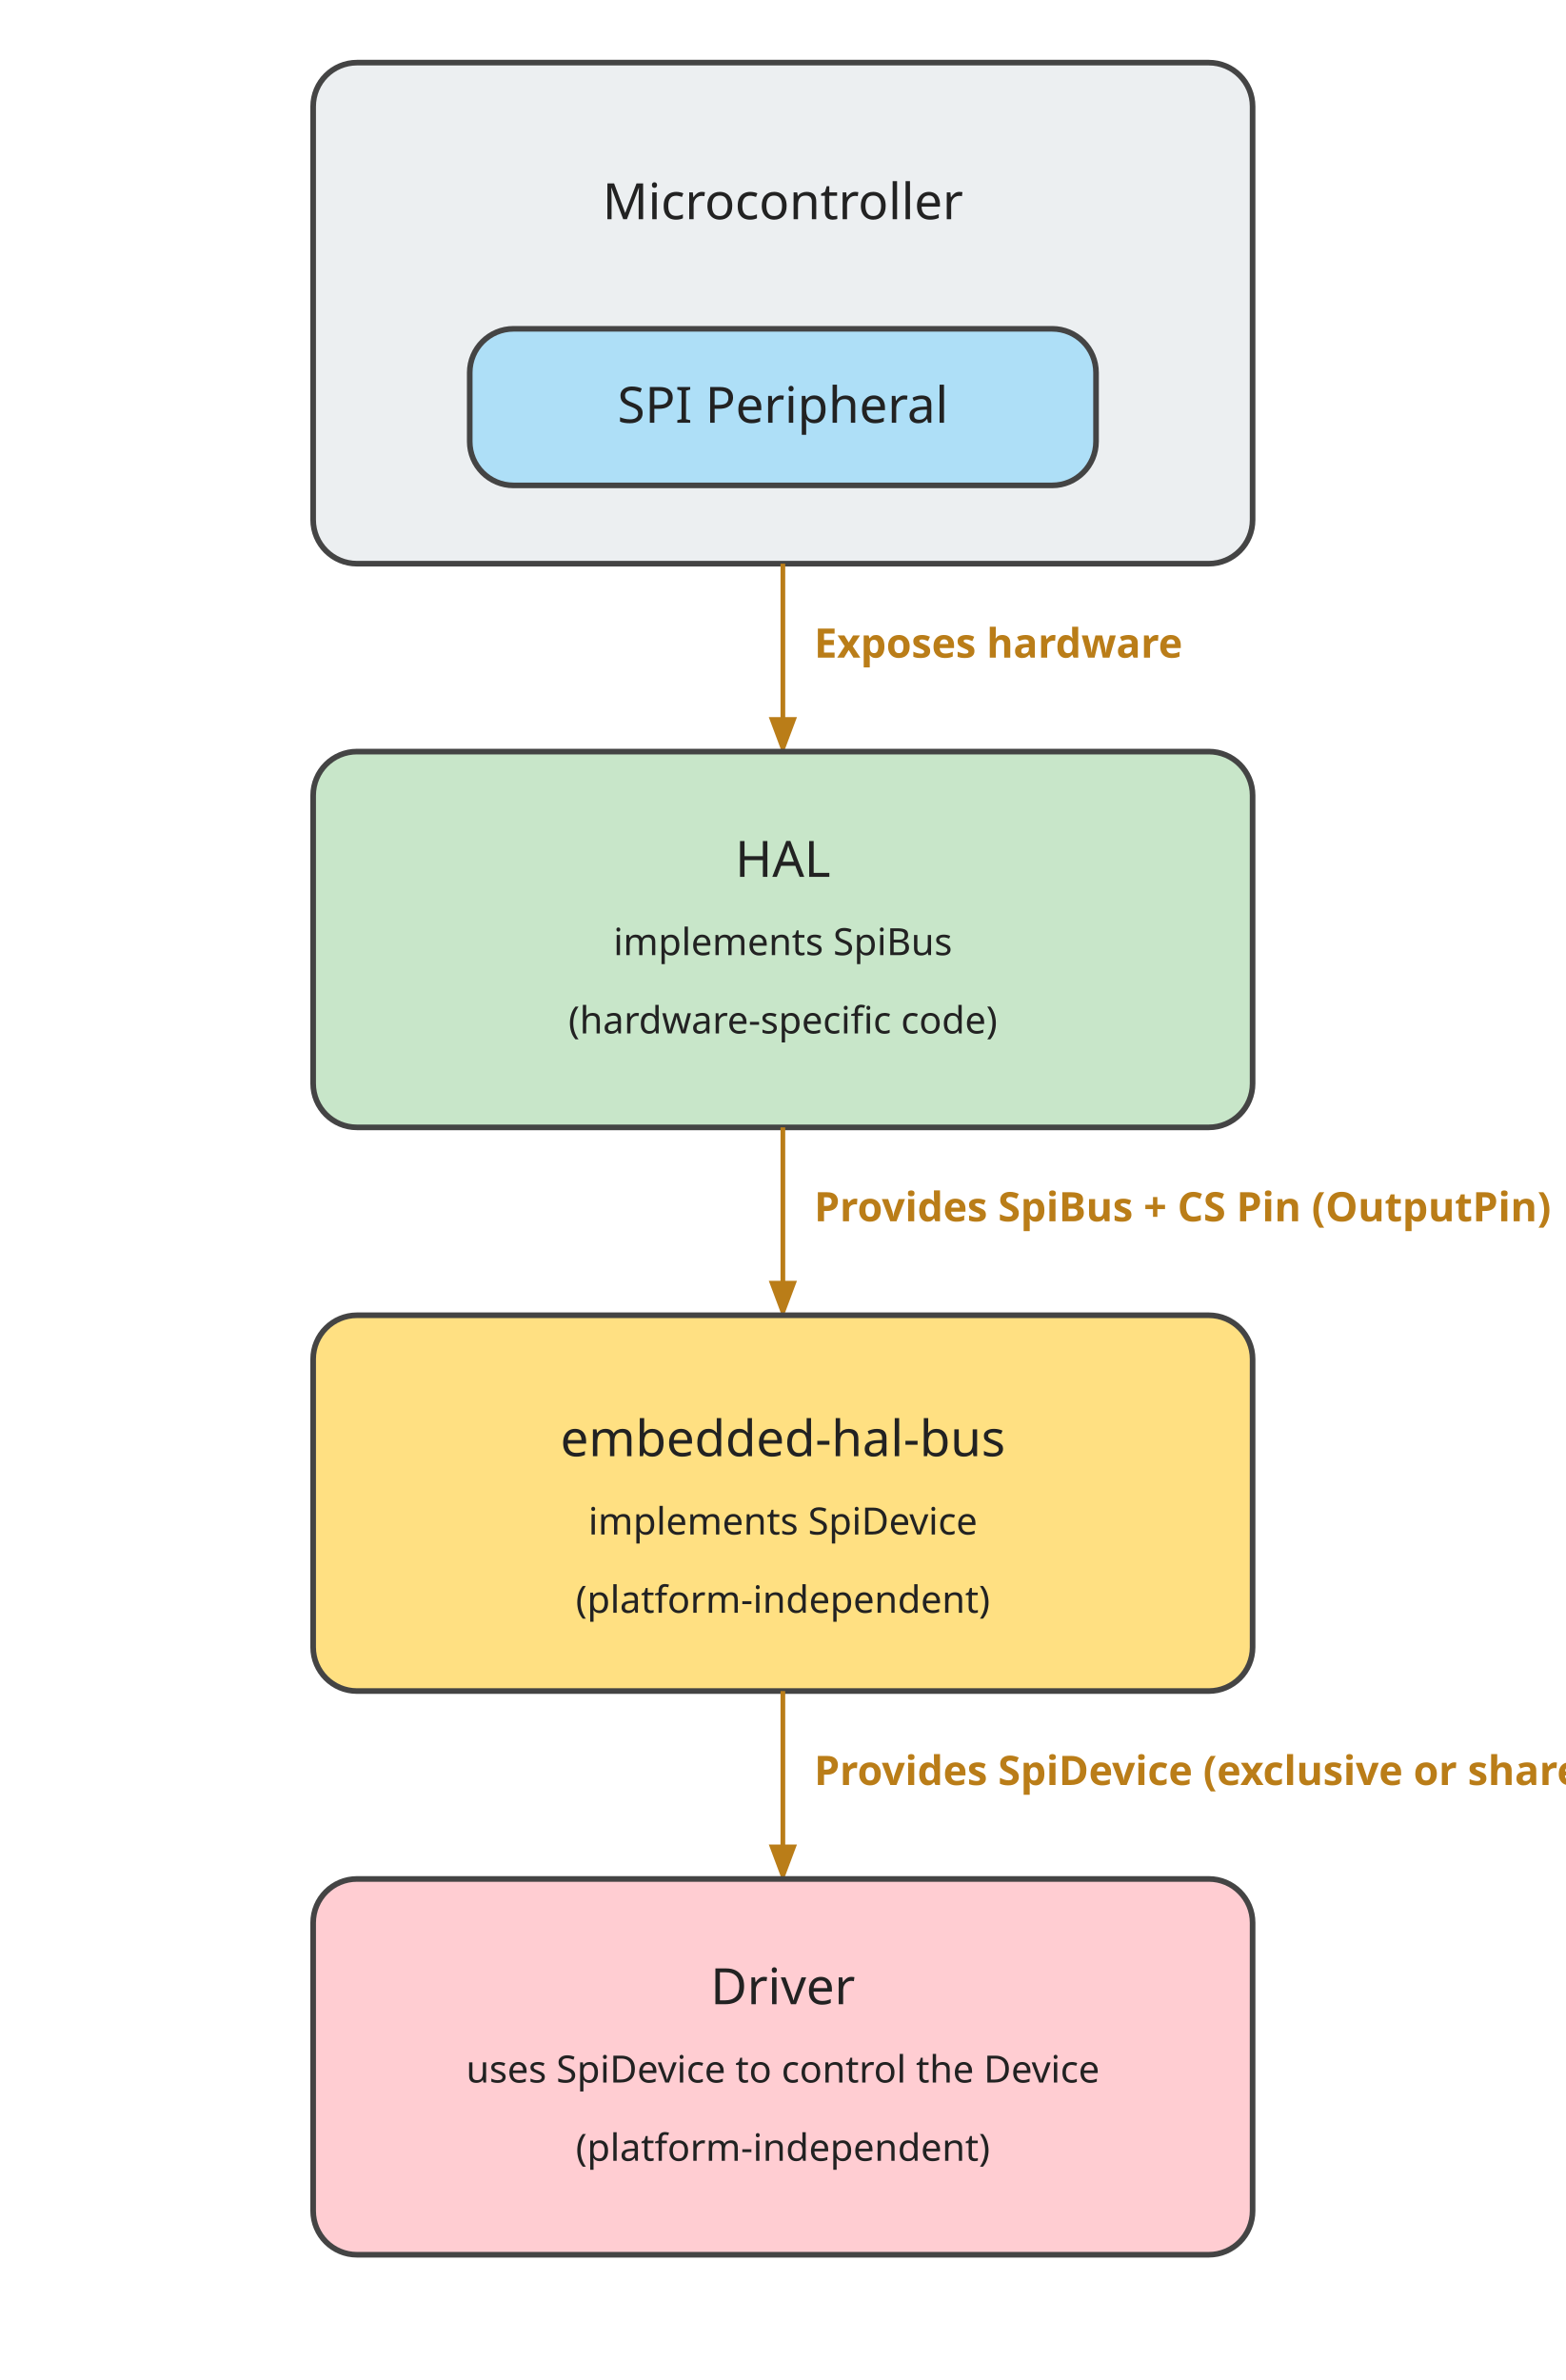
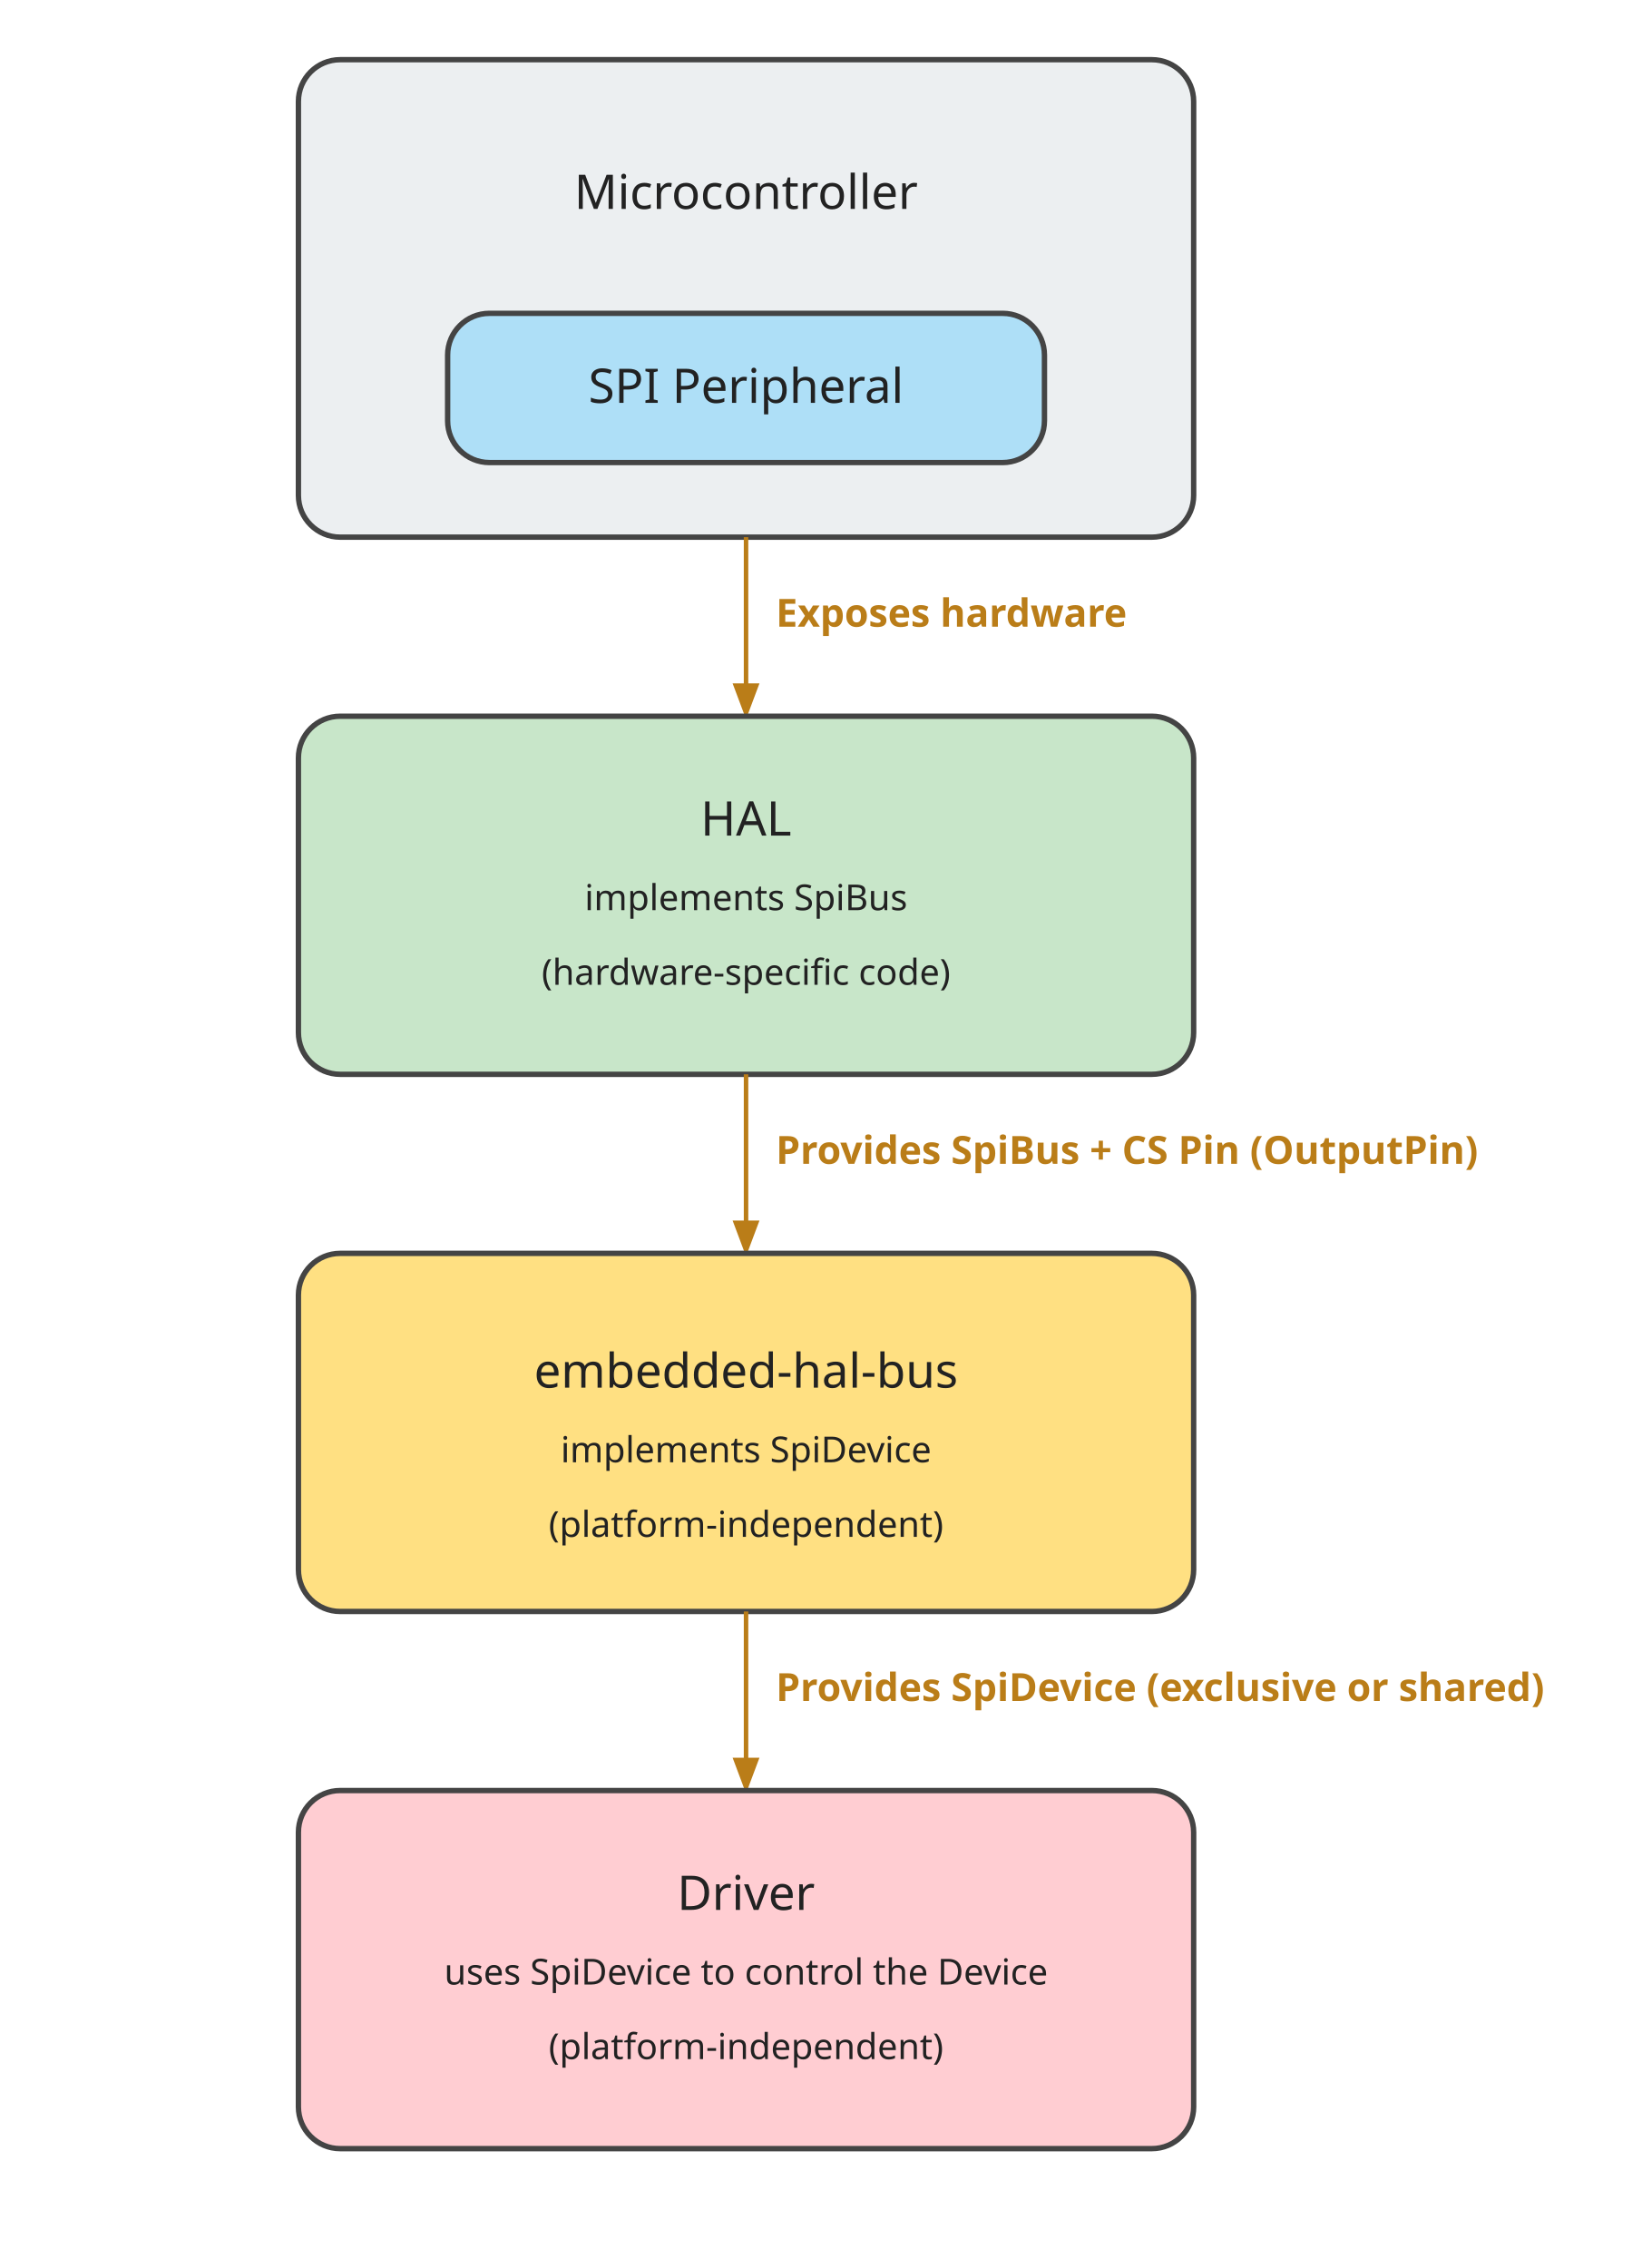
- <svg xmlns="http://www.w3.org/2000/svg" width="500" height="760">
+ <svg xmlns="http://www.w3.org/2000/svg" width="550" height="760">
  <defs>
    <marker id="arrow" markerWidth="8" markerHeight="6" refX="4" refY="3" orient="auto">
      <path d="M0,0 L8,3 L0,6 Z" fill="#ba7d18" />
    </marker>
    <style>
      .box { rx:14; ry:14; stroke:#444; stroke-width:1.8; fill-opacity:1 }
      .label { font-family:sans-serif; font-size:16px; fill:#222 }
      .sub   { font-family:sans-serif; font-size:12px; fill:#222 }
      .arrow-label { font-family:sans-serif; font-size:13px; fill:#ba7d18;font-weight:bold }
    </style>
  </defs>
  <rect x="100" y="20" width="300" height="160" fill="#ECEFF1" class="box" />
  <text x="250" y="70" text-anchor="middle" class="label">Microcontroller</text>
  <rect x="150" y="105" width="200" height="50" fill="#AEDFF7" class="box" />
  <text x="250" y="135" text-anchor="middle" class="label">SPI Peripheral</text>
  <line x1="250" y1="180" x2="250" y2="235" stroke="#ba7d18" stroke-width="1.5" marker-end="url(#arrow)" />
  <text x="260" y="210" text-anchor="start" class="arrow-label">Exposes hardware</text>
  <rect x="100" y="240" width="300" height="120" fill="#C8E6C9" class="box" />
  <text x="250" y="280" text-anchor="middle" class="label">HAL</text>
  <text x="250" y="305" text-anchor="middle" class="sub">implements SpiBus </text>
  <text x="250" y="330" text-anchor="middle" class="sub">(hardware-specific code)</text>
  <line x1="250" y1="360" x2="250" y2="415" stroke="#ba7d18" stroke-width="1.5" marker-end="url(#arrow)" />
  <text x="260" y="390" text-anchor="start" class="arrow-label">Provides SpiBus + CS Pin (OutputPin)</text>
  <rect x="100" y="420" width="300" height="120" fill="#FFE082" class="box" />
  <text x="250" y="465" text-anchor="middle" class="label">embedded‑hal‑bus</text>
  <text x="250" y="490" text-anchor="middle" class="sub">implements SpiDevice</text>
  <text x="250" y="515" text-anchor="middle" class="sub">(platform-independent)</text>
  <line x1="250" y1="540" x2="250" y2="595" stroke="#ba7d18" stroke-width="1.5" marker-end="url(#arrow)" />
  <text x="260" y="570" text-anchor="start" class="arrow-label">Provides SpiDevice (exclusive or shared)</text>
  <rect x="100" y="600" width="300" height="120" fill="#FFCDD2" class="box" />
  <text x="250" y="640" text-anchor="middle" class="label">Driver</text>
  <text x="250" y="665" text-anchor="middle" class="sub">uses SpiDevice to control the Device</text>
  <text x="250" y="690" text-anchor="middle" class="sub">(platform-independent)</text>
</svg>
